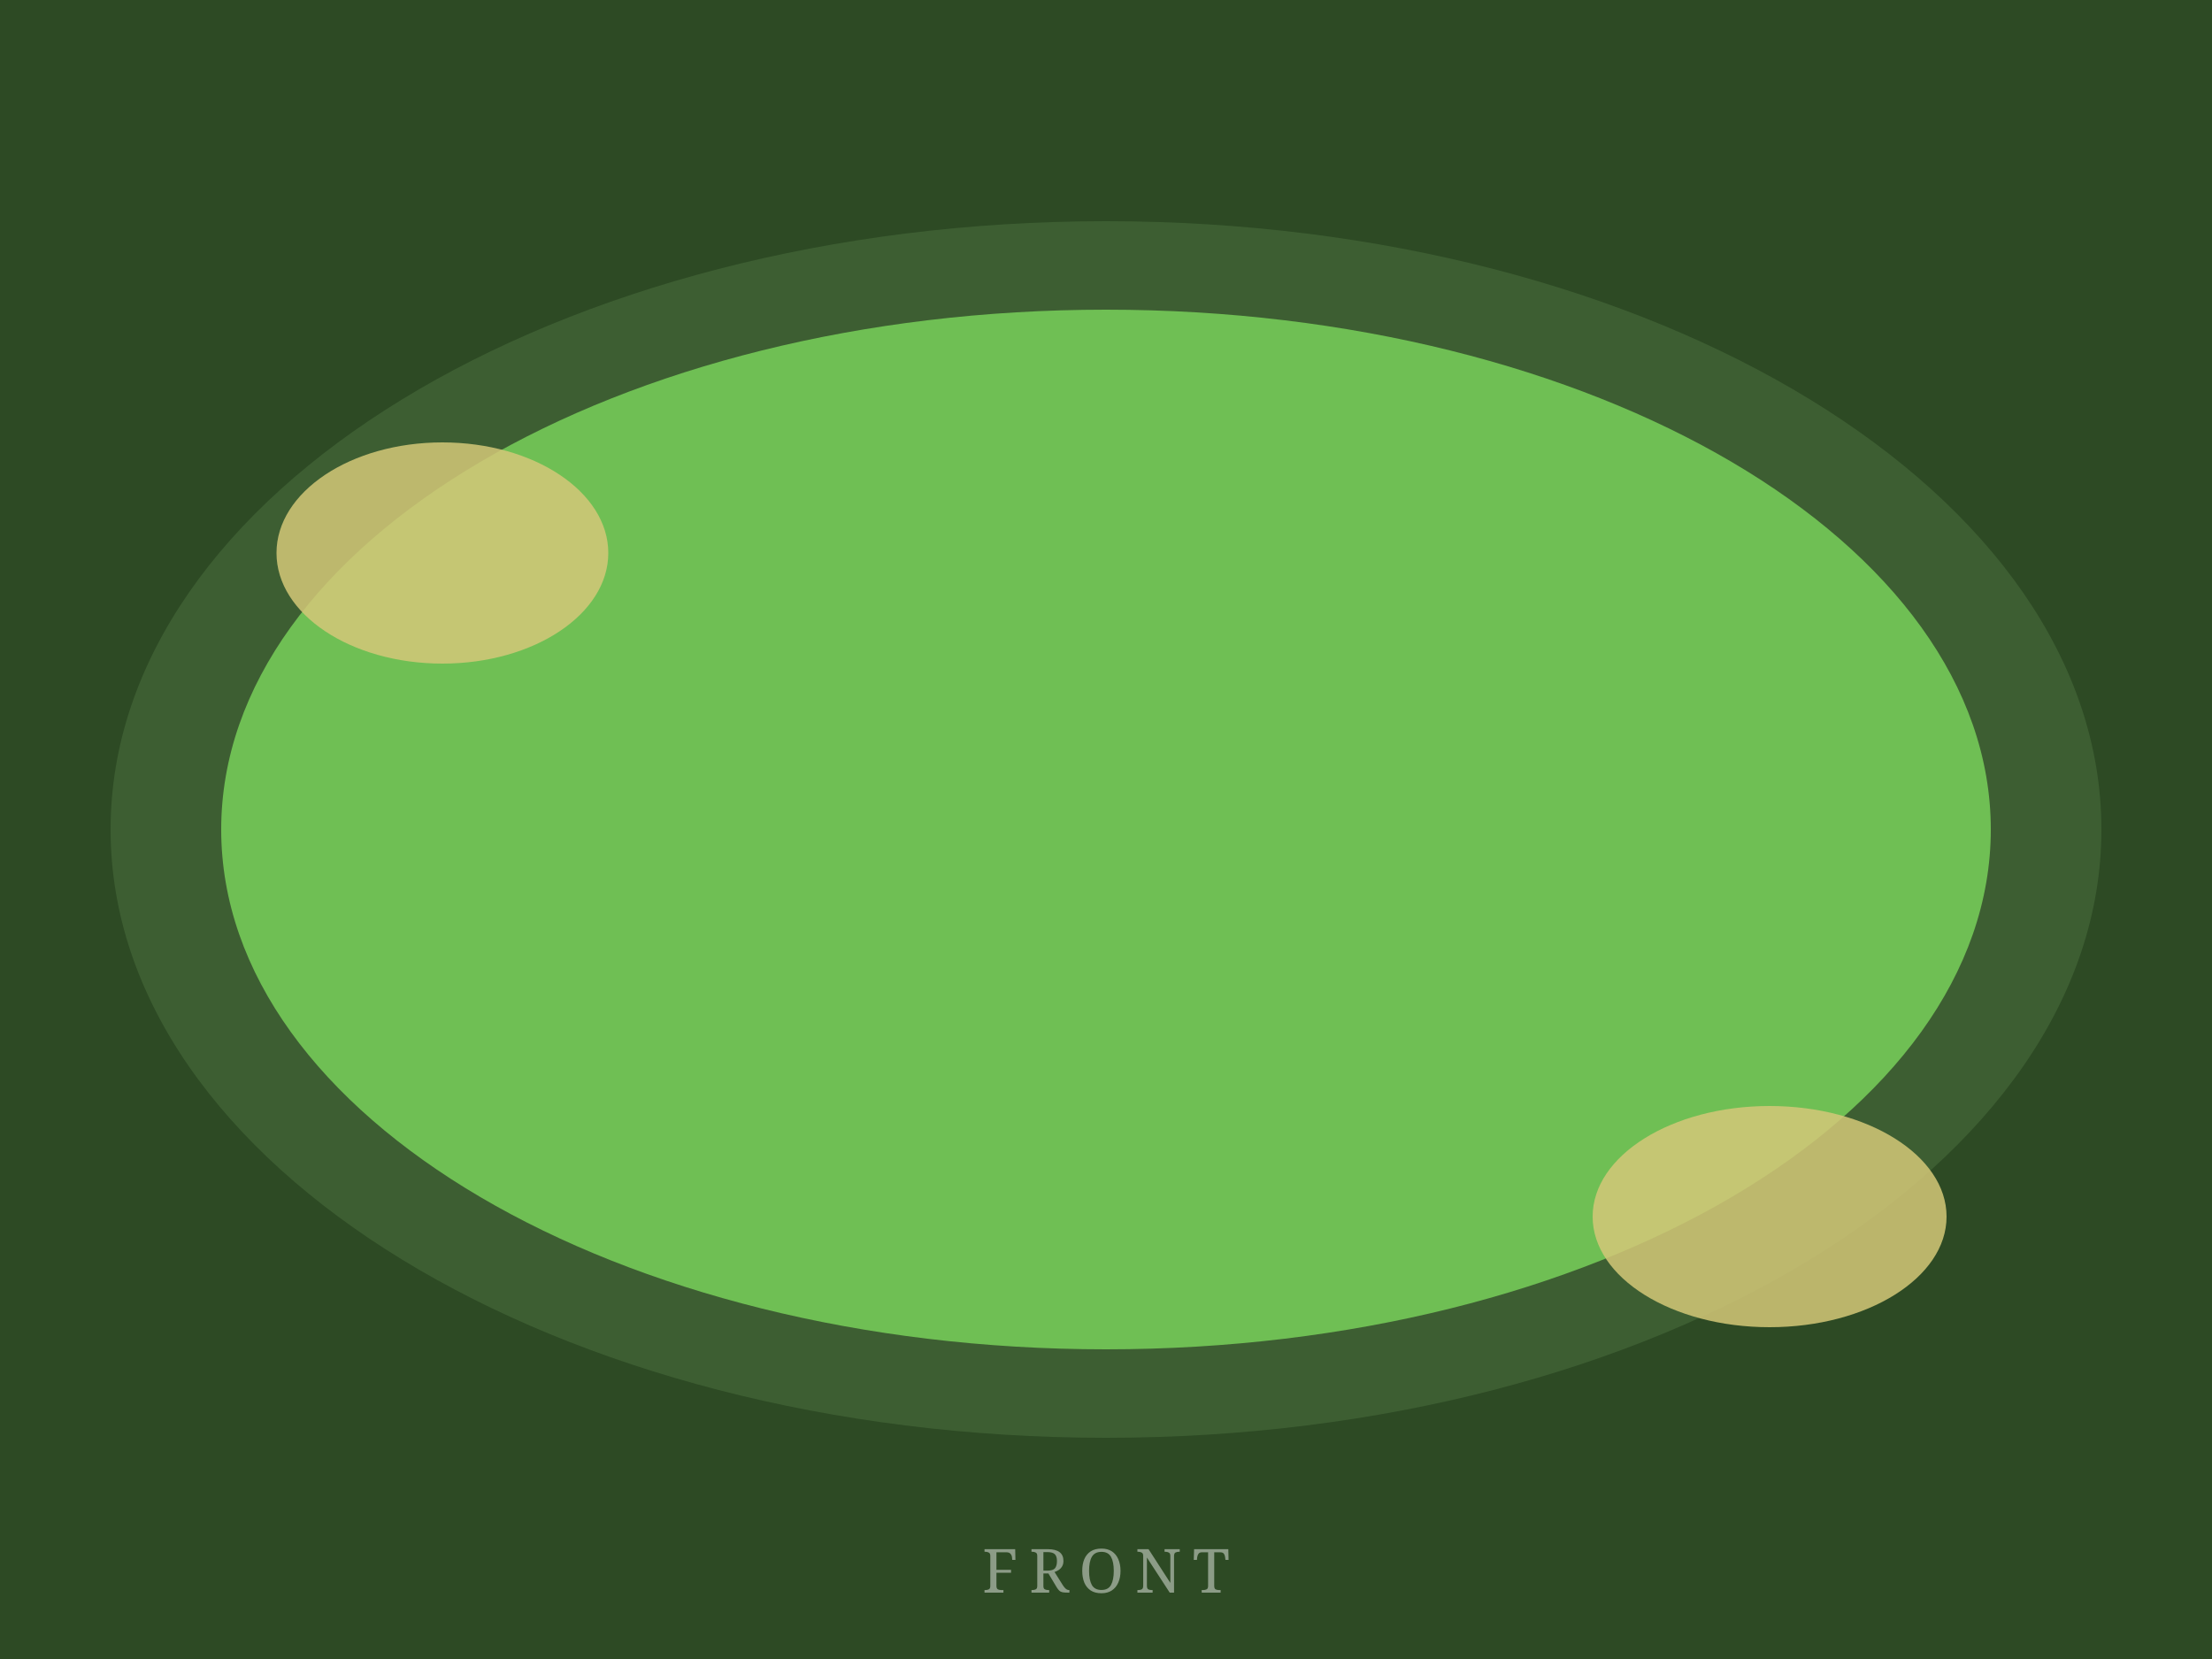
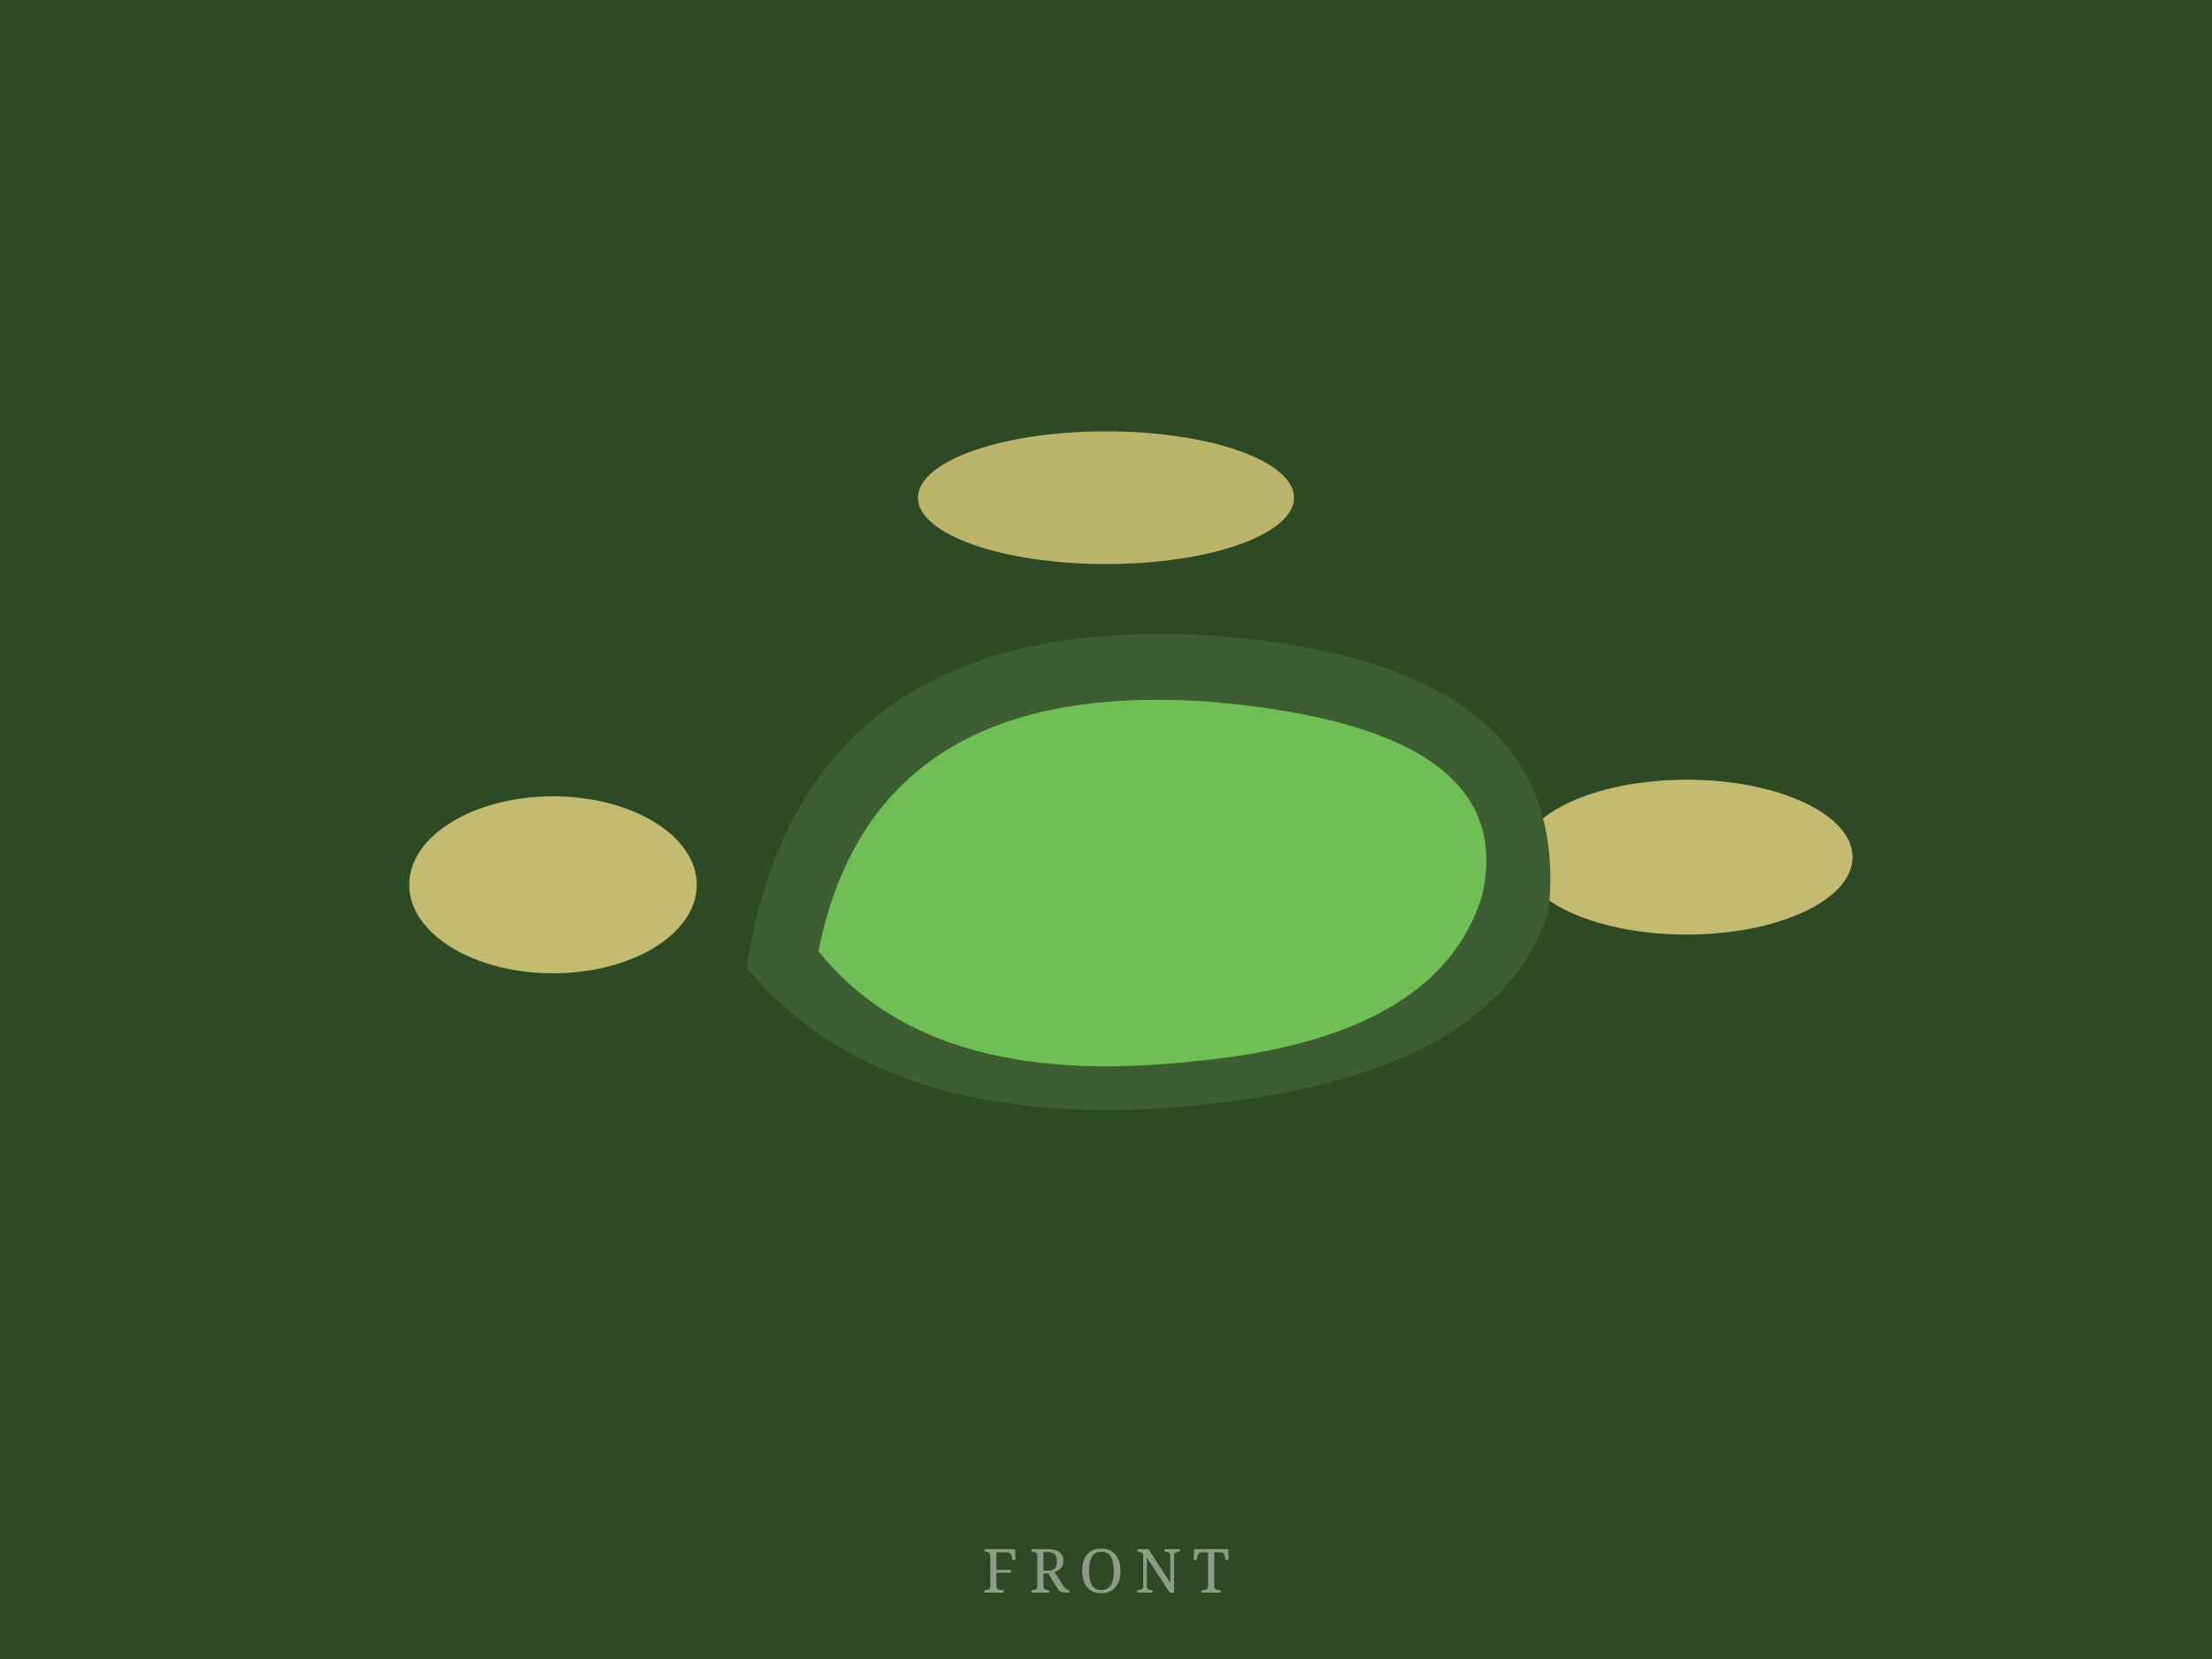
<svg xmlns="http://www.w3.org/2000/svg" viewBox="0 0 400 300">
  <rect width="400" height="300" fill="#2D4A24" />
-   <ellipse cx="200" cy="150" rx="180" ry="110" fill="#3D5E32" />
-   <ellipse cx="200" cy="150" rx="160" ry="94" fill="#6FBF54" />
-   <ellipse cx="80" cy="100" rx="30" ry="20" fill="#D4C878" opacity="0.85" />
-   <ellipse cx="320" cy="220" rx="32" ry="20" fill="#D4C878" opacity="0.85" />
+   <ellipse cx="100" cy="160" rx="26" ry="16" fill="#D4C878" opacity="0.9" />
+   <ellipse cx="305" cy="155" rx="30" ry="14" fill="#D4C878" opacity="0.9" />
+   <ellipse cx="200" cy="90" rx="34" ry="12" fill="#D4C878" opacity="0.85" />
+   <path d="M 135 175 Q 145 110 220 115 Q 285 120 280 165 Q 270 195 215 200 Q 160 205 135 175 Z" fill="#3D5E32" />
+   <path d="M 148 172 Q 158 122 220 127 Q 275 132 268 162 Q 260 188 215 192 Q 168 197 148 172 Z" fill="#6FBF54" />
  <text x="200" y="288" text-anchor="middle" font-size="11" fill="rgba(255,255,255,0.45)" font-family="Lora, serif" letter-spacing="2">FRONT</text>
</svg>
